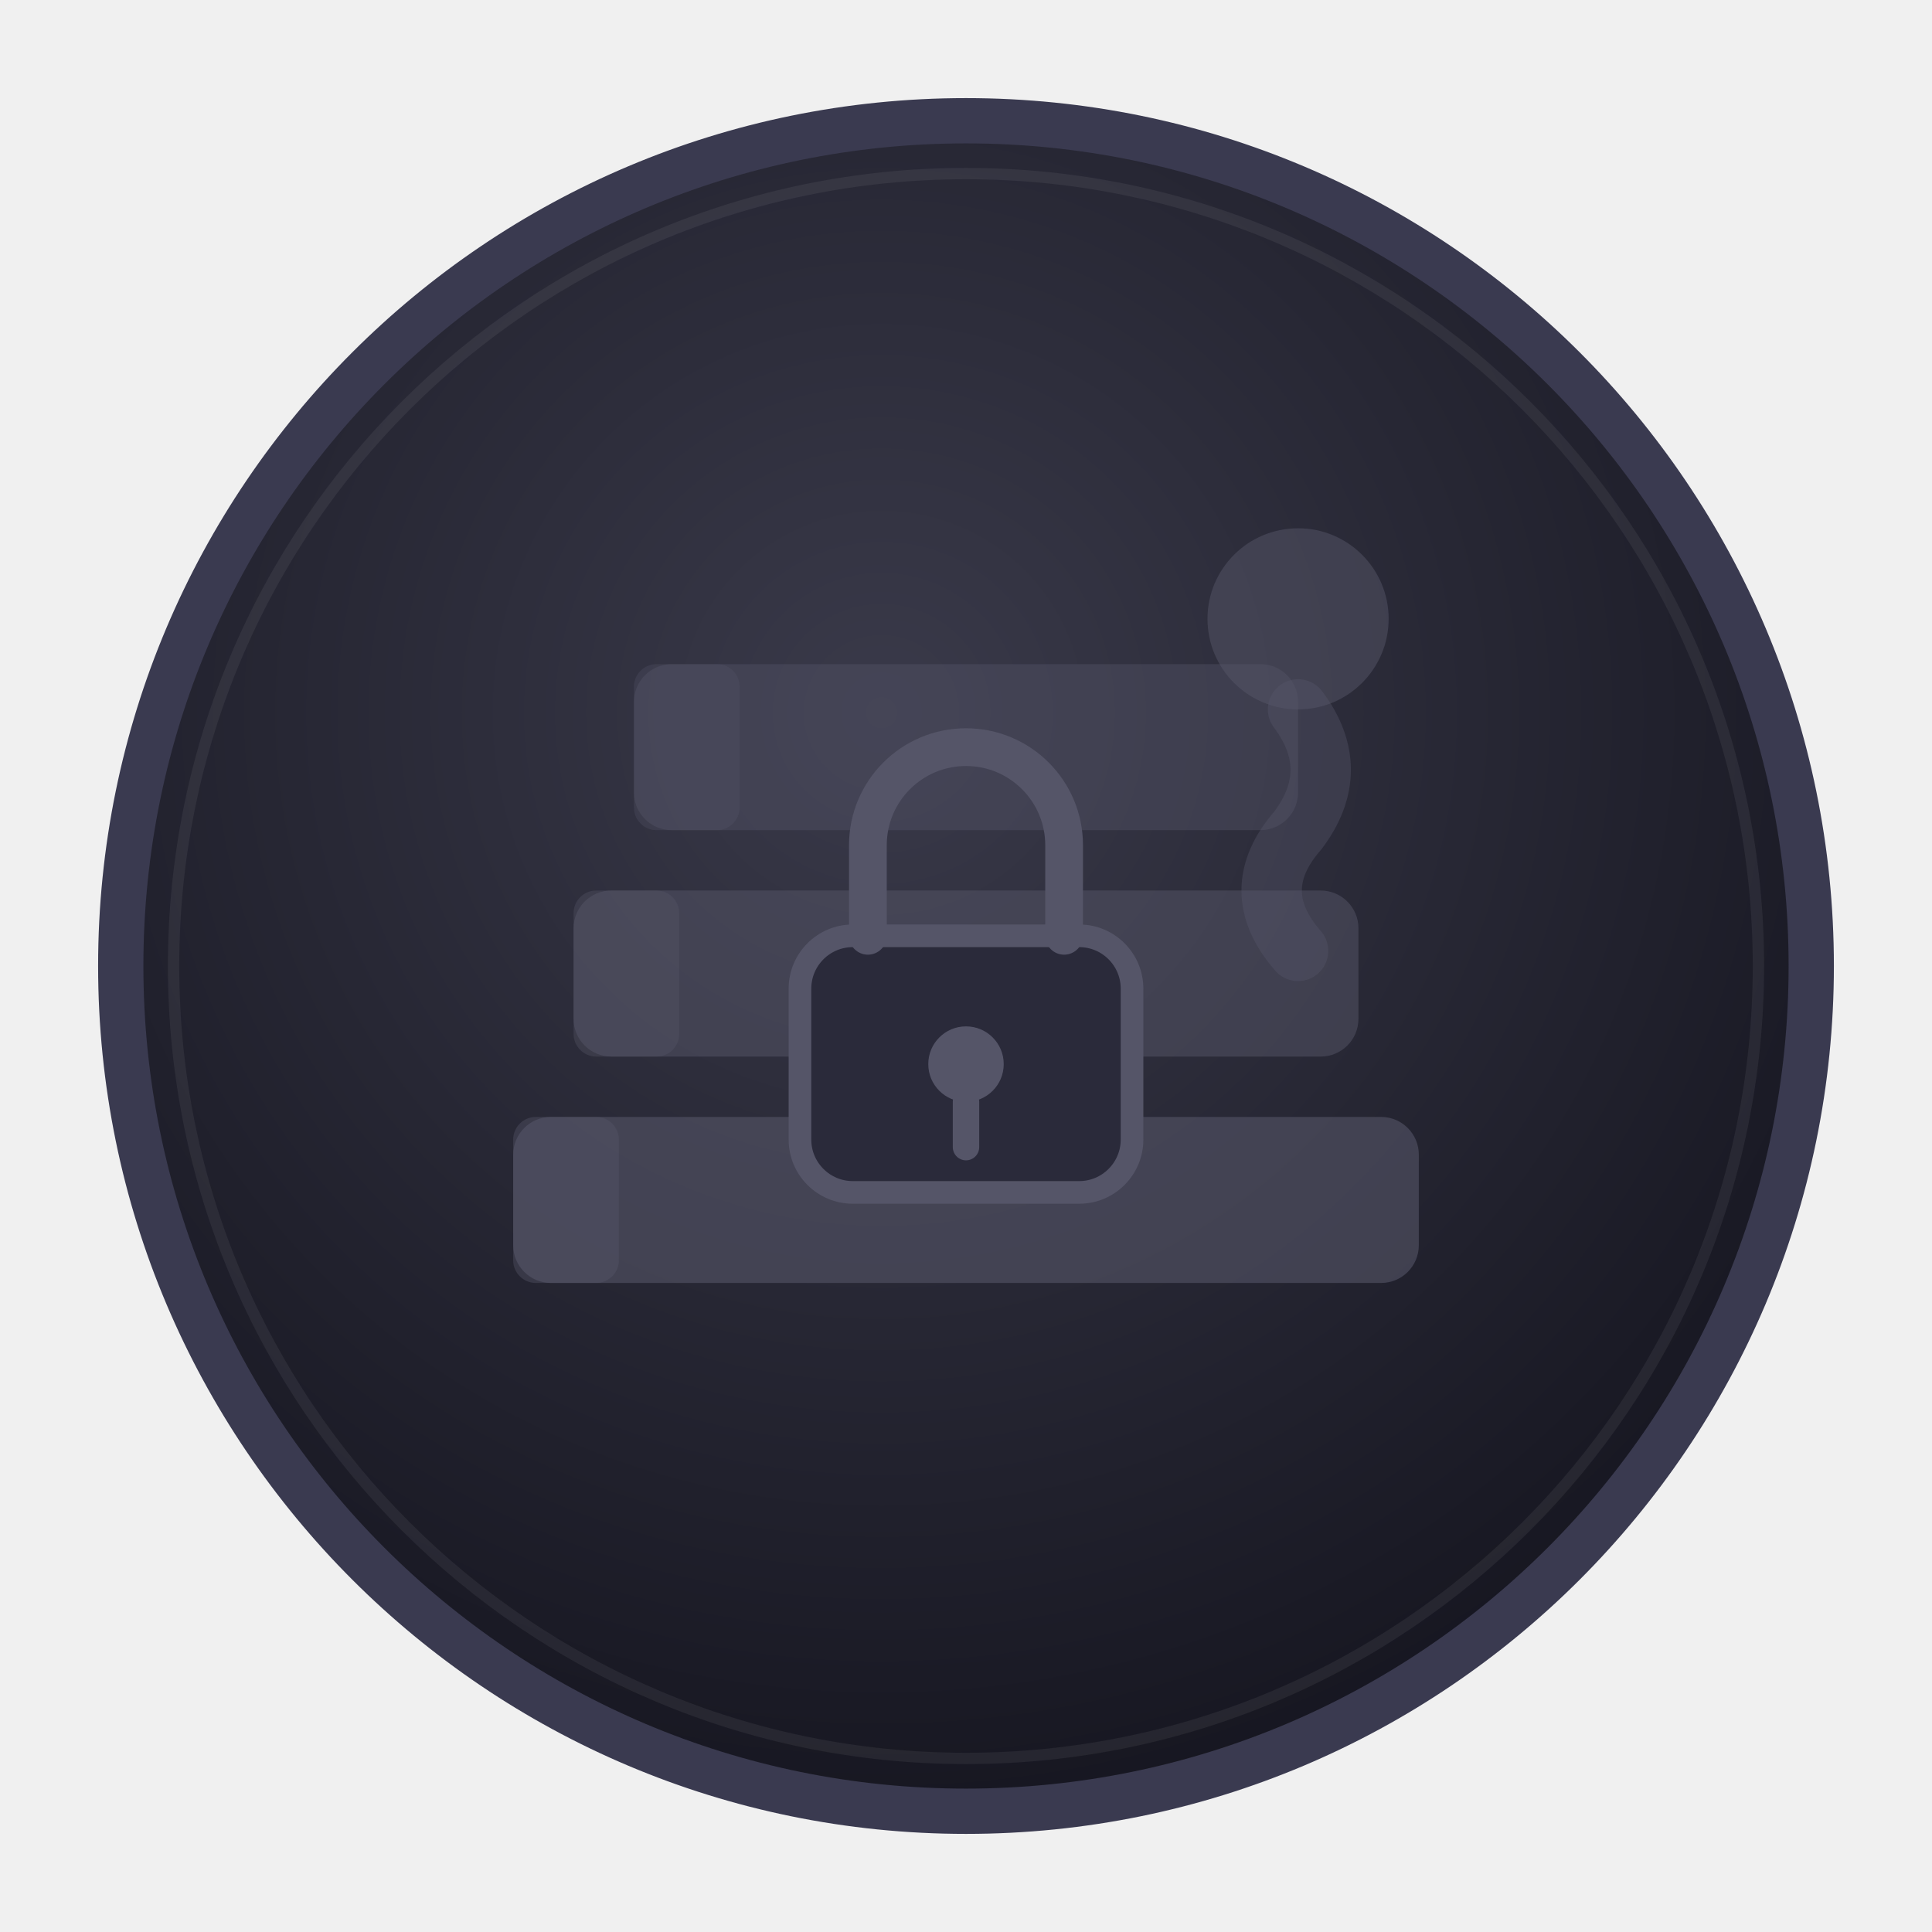
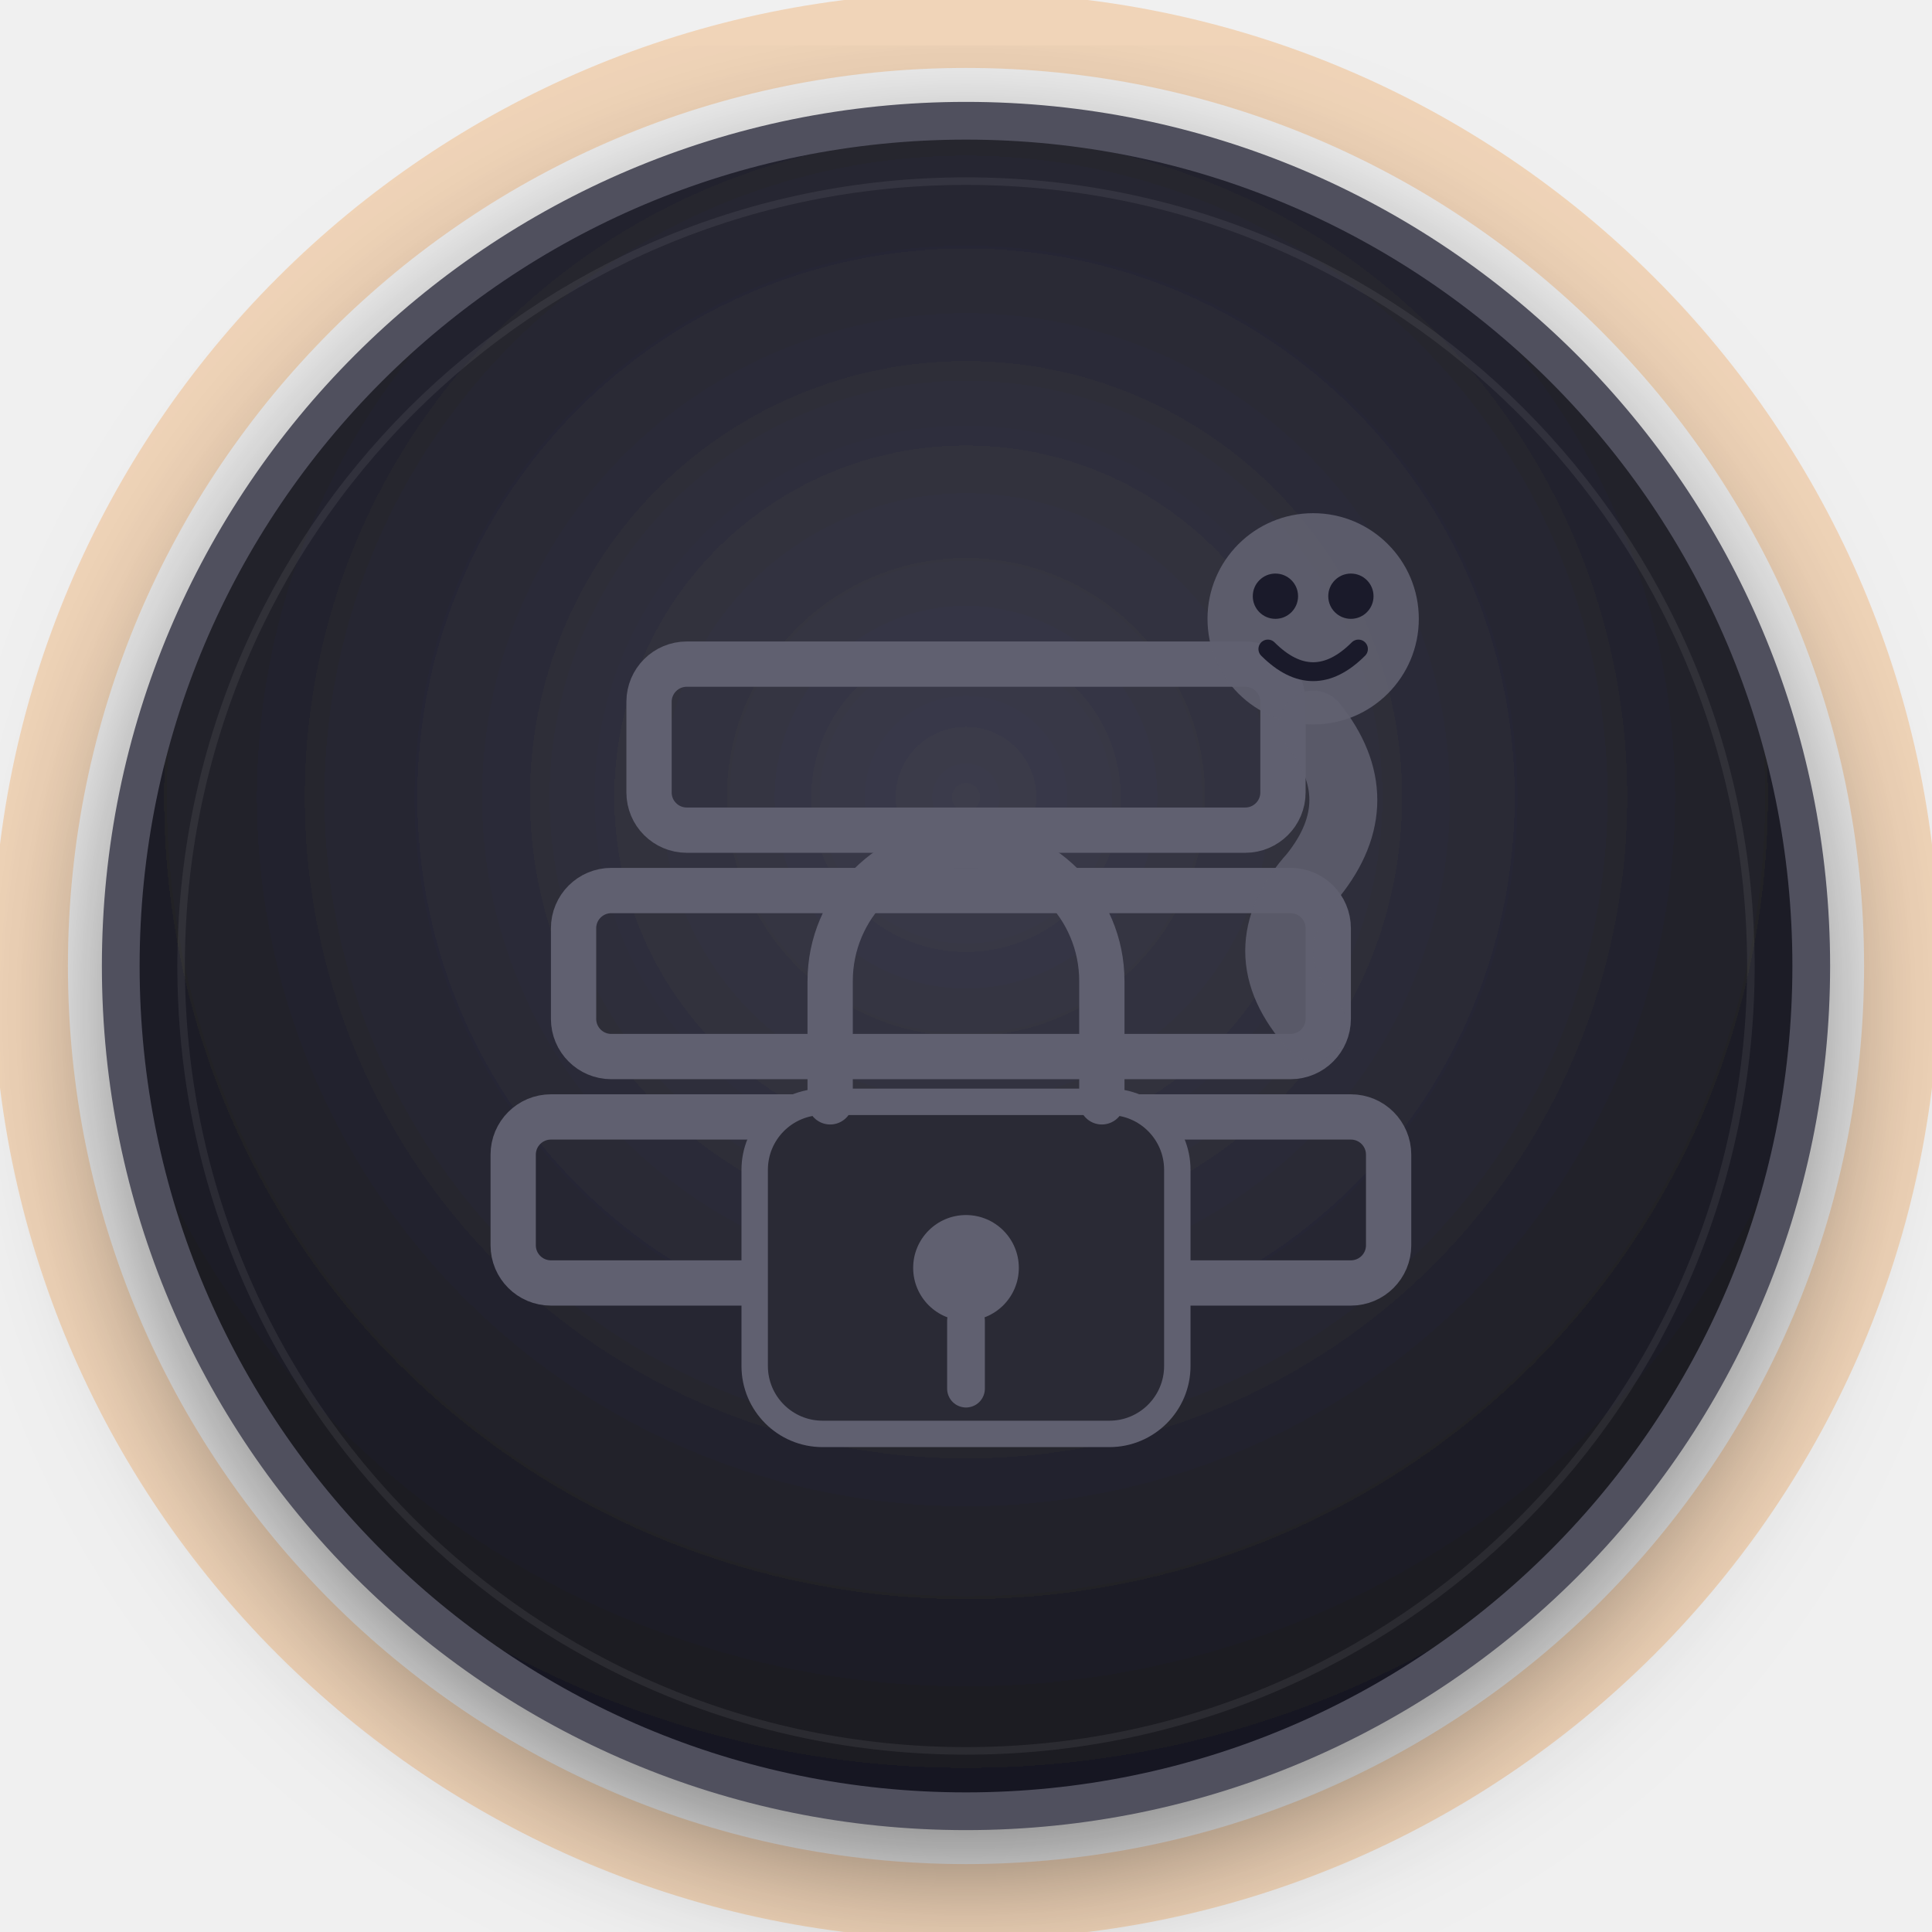
<svg xmlns="http://www.w3.org/2000/svg" viewBox="0 0 256 256" width="256" height="256">
  <defs>
-     <radialGradient id="bg" cx="45%" cy="35%" r="70%">
-       <stop offset="0%" stop-color="#3a3a4a" />
-       <stop offset="100%" stop-color="#14141e" />
+     <radialGradient id="bg" cx="50%" cy="40%" r="60%">
+       <stop offset="0%" stop-color="#3c3c4c" />
+       <stop offset="100%" stop-color="#18181f" />
    </radialGradient>
+     <filter id="ds">
+       <feDropShadow dx="0" dy="6" stdDeviation="10" flood-color="#000" flood-opacity=".55" />
+     </filter>
  </defs>
-   <circle cx="128" cy="128" r="112" fill="url(#bg)" />
-   <circle cx="128" cy="128" r="112" fill="none" stroke="#3a3a50" stroke-width="6" />
-   <circle cx="128" cy="128" r="105" fill="none" stroke="white" stroke-width="1.5" opacity="0.06" />
-   <rect x="68" y="148" width="120" height="22" rx="5" fill="#555568" opacity="0.6" />
-   <rect x="68" y="148" width="14" height="22" rx="3" fill="#555568" opacity="0.4" />
-   <rect x="76" y="118" width="104" height="22" rx="5" fill="#555568" opacity="0.5" />
-   <rect x="76" y="118" width="14" height="22" rx="3" fill="#555568" opacity="0.35" />
-   <rect x="84" y="88" width="88" height="22" rx="5" fill="#555568" opacity="0.4" />
-   <rect x="84" y="88" width="14" height="22" rx="3" fill="#555568" opacity="0.3" />
-   <circle cx="172" cy="82" r="12" fill="#555568" opacity="0.5" />
-   <path d="M172 94 Q178 102 172 110 Q165 118 172 126" fill="none" stroke="#555568" stroke-width="8" stroke-linecap="round" opacity="0.4" />
-   <g transform="translate(128,128)">
-     <rect x="-22" y="-4" width="44" height="34" rx="7" fill="#2a2a3a" stroke="#555568" stroke-width="3" />
-     <path d="M-13 -4 v-12 a13 13 0 0 1 26 0 v12" fill="none" stroke="#555568" stroke-width="5" stroke-linecap="round" />
-     <circle cx="0" cy="13" r="5" fill="#555568" />
-     <line x1="0" y1="18" x2="0" y2="24" stroke="#555568" stroke-width="3.5" stroke-linecap="round" />
+   <circle cx="128" cy="128" r="124" fill="none" stroke="#F28C28" stroke-width="10" opacity=".28" />
+   <circle cx="128" cy="128" r="112" fill="url(#bg)" filter="url(#ds)" />
+   <circle cx="128" cy="128" r="112" fill="none" stroke="#50505e" stroke-width="5" />
+   <circle cx="128" cy="128" r="104" fill="none" stroke="#ffffff" stroke-width="1" opacity=".07" />
+   <rect x="68" y="148" width="116" height="22" rx="5" fill="none" stroke="#606070" stroke-width="6" />
+   <rect x="76" y="118" width="100" height="22" rx="5" fill="none" stroke="#606070" stroke-width="6" />
+   <rect x="86" y="88" width="84" height="22" rx="5" fill="none" stroke="#606070" stroke-width="6" />
+   <circle cx="174" cy="82" r="14" fill="#606070" opacity=".9" />
+   <circle cx="169" cy="79" r="3" fill="#1a1a2a" />
+   <circle cx="179" cy="79" r="3" fill="#1a1a2a" />
+   <path d="M168,86 Q174,92 180,86" fill="none" stroke="#1a1a2a" stroke-width="2.5" stroke-linecap="round" />
+   <path d="M174,96 Q182,106 174,116 Q165,126 174,136" fill="none" stroke="#606070" stroke-width="9" stroke-linecap="round" opacity=".85" />
+   <g transform="translate(128,148)">
+     <rect x="-28" y="-2" width="56" height="44" rx="9" fill="#2a2a35" stroke="#606070" stroke-width="3.5" />
+     <path d="M-18,-2 v-16 a18,18 0 0,1 36,0 v16" fill="none" stroke="#606070" stroke-width="6" stroke-linecap="round" stroke-linejoin="round" />
+     <circle cx="0" cy="20" r="7" fill="#606070" />
+     <line x1="0" y1="27" x2="0" y2="36" stroke="#606070" stroke-width="5" stroke-linecap="round" />
  </g>
</svg>
